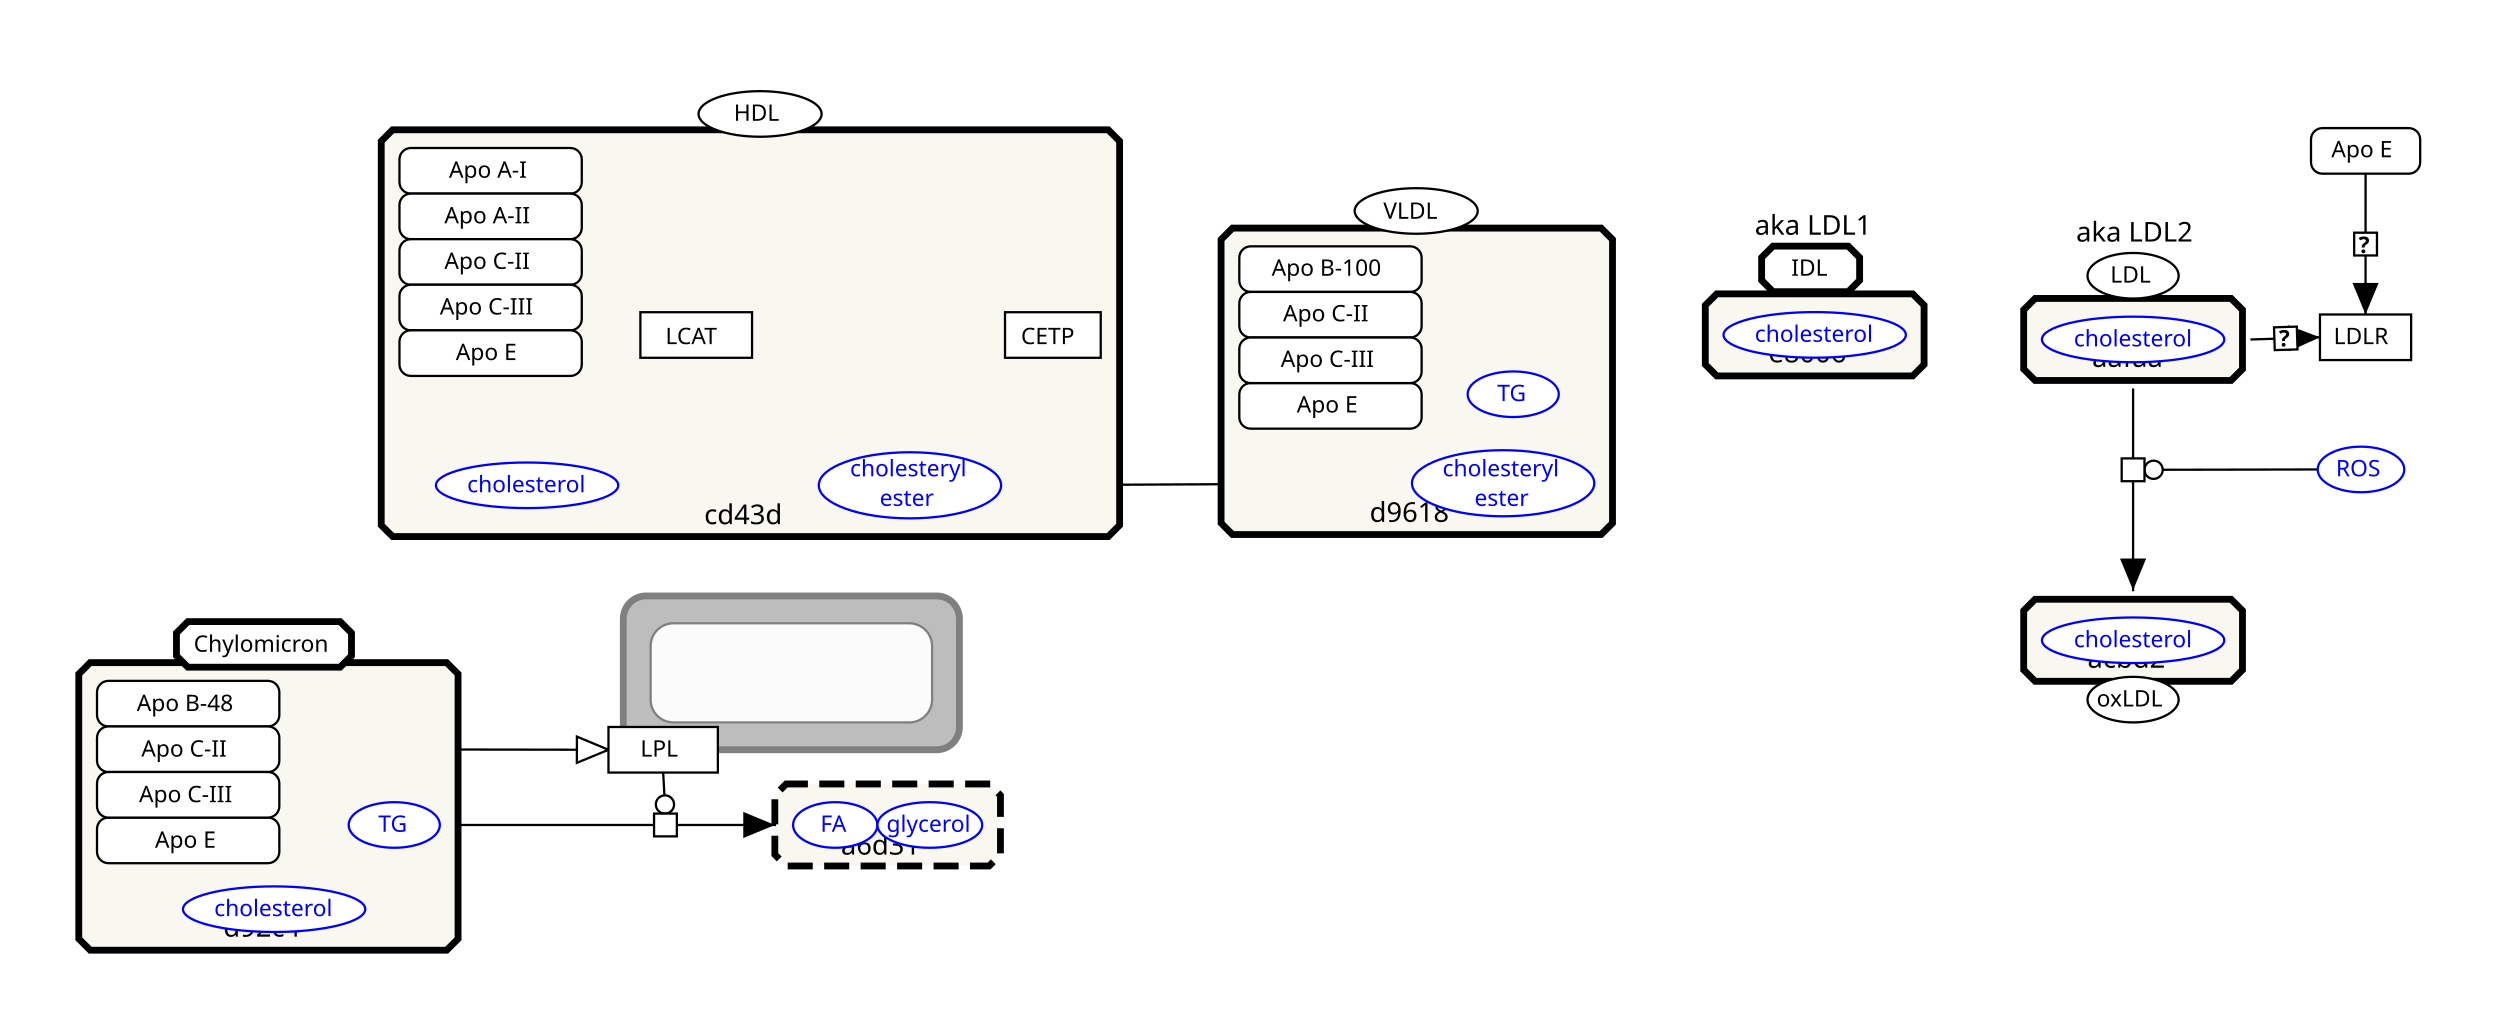
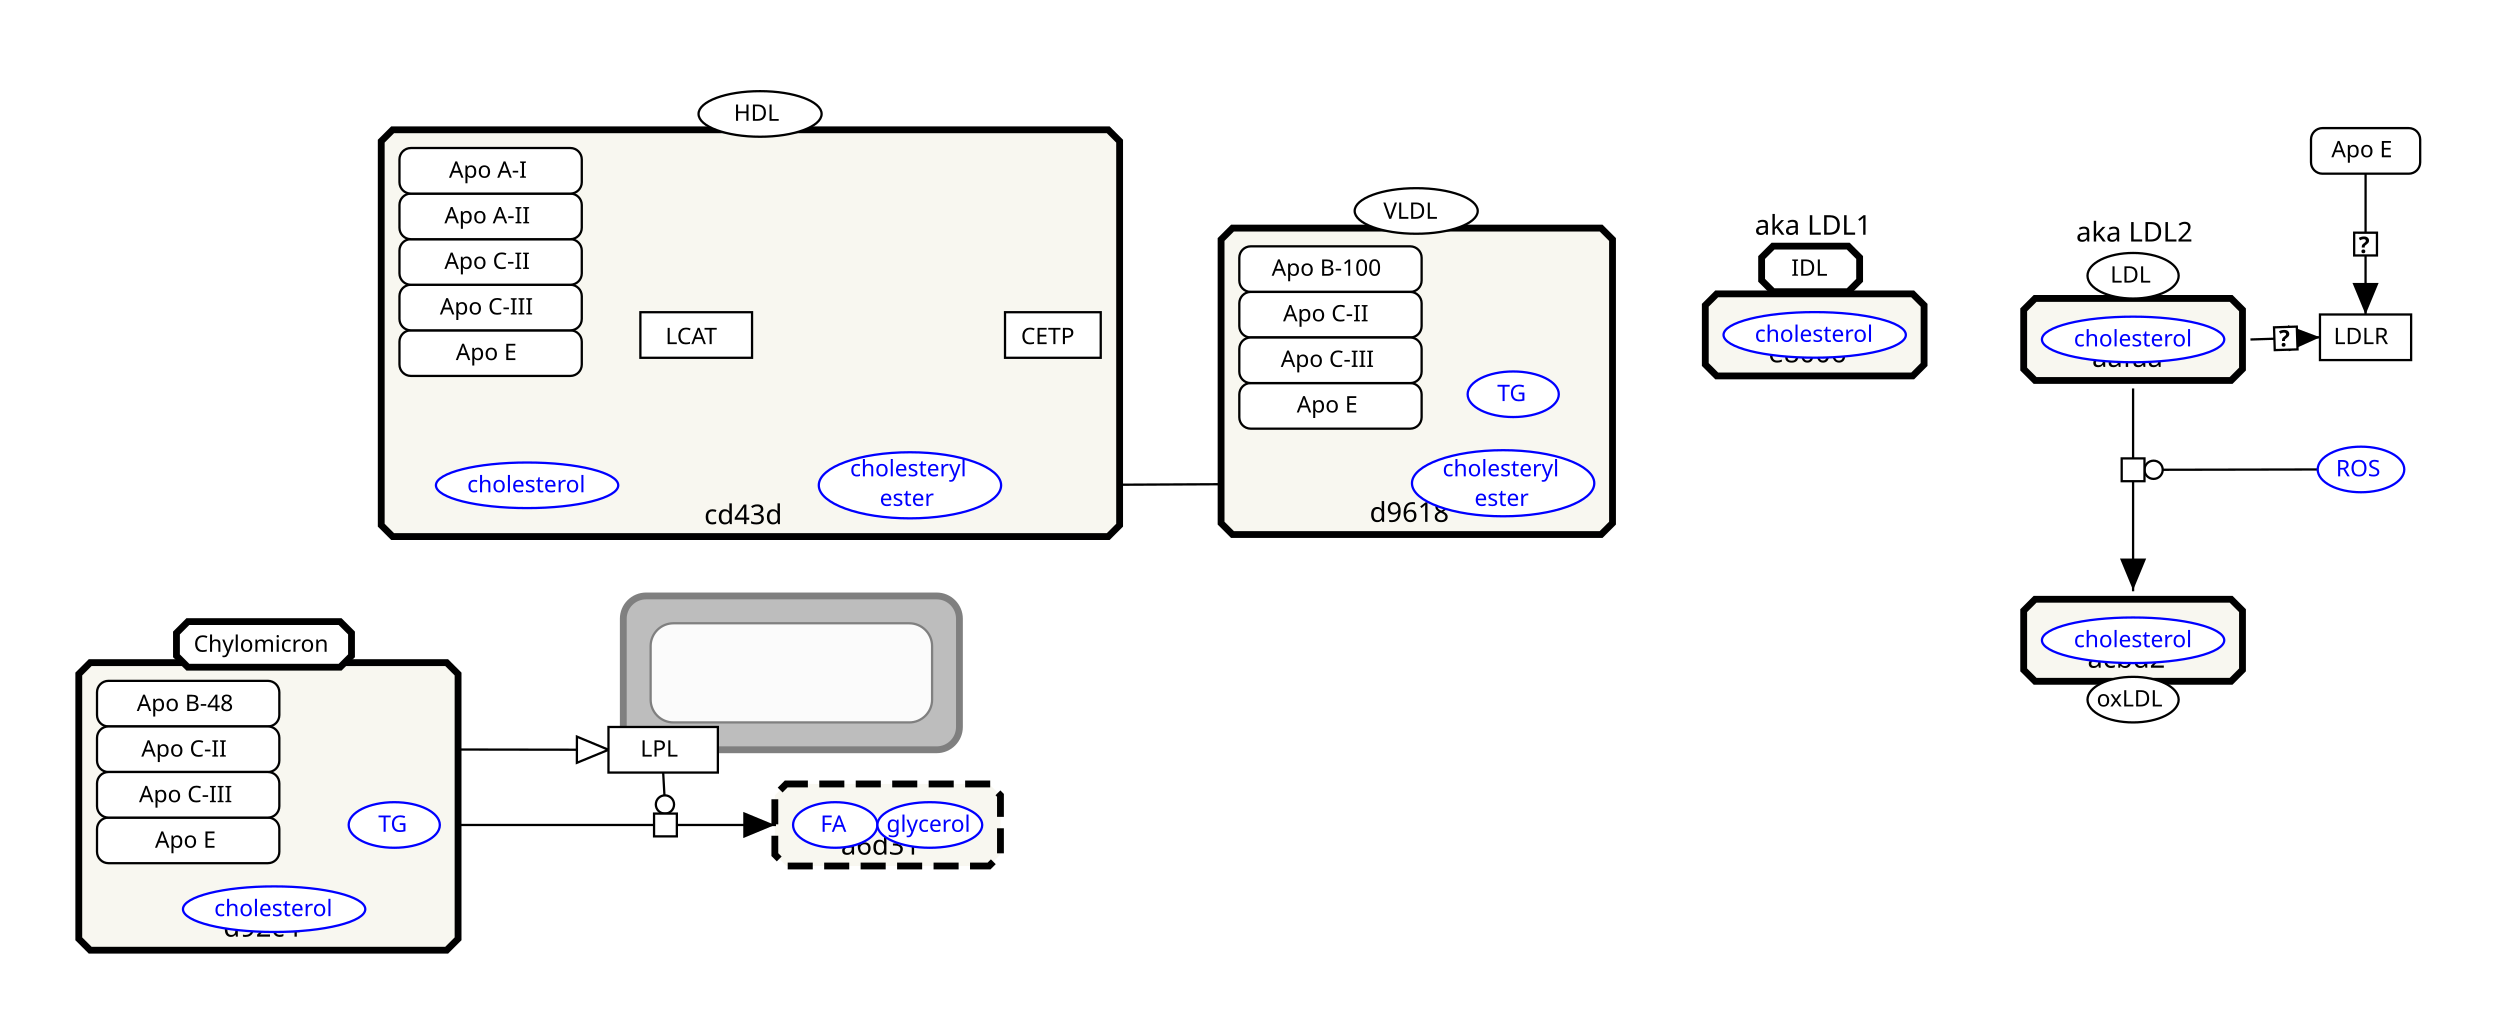
<svg xmlns="http://www.w3.org/2000/svg" fill-opacity="1" color-rendering="auto" color-interpolation="auto" text-rendering="auto" stroke="black" stroke-linecap="square" stroke-miterlimit="10" shape-rendering="auto" stroke-opacity="1" fill="black" stroke-dasharray="none" font-weight="normal" stroke-width="1" viewBox="0 0 1097 444" font-family="'Dialog'" font-style="normal" stroke-linejoin="miter" font-size="12px" stroke-dashoffset="0" image-rendering="auto">
  <defs id="genericDefs" />
  <g />
  <defs id="genericDefs" />
  <g>
    <g fill="white" text-rendering="geometricPrecision" color-interpolation="linearRGB" color-rendering="optimizeQuality" stroke="white" image-rendering="optimizeQuality">
      <rect x="-1" width="1099" height="446" y="-1" stroke="none" />
+       <path fill="none" d="M988 148.952 L998.003 148.635" stroke="black" />
+       <path fill="none" d="M1007.997 148.317 L1018 148" stroke="black" />
+       <path fill="black" d="M1004.331 154.177 L1018 148 L1003.967 142.702 Z" stroke="none" />
+       <rect x="998" width="10" height="10" y="143.476" transform="translate(1003,148.4762) rotate(-1.8183) translate(-1003,-148.4762)" stroke="none" />
+       <rect x="998" y="143.476" transform="translate(1003,148.4762) rotate(-1.8183) translate(-1003,-148.4762)" fill="none" width="10" height="10" stroke="black" />
+     </g>
+     <g font-size="10px" text-rendering="geometricPrecision" image-rendering="optimizeQuality" color-rendering="optimizeQuality" font-family="sans-serif" color-interpolation="linearRGB" font-weight="bold">
+       <text x="1000" xml:space="preserve" y="152" stroke="none">?</text>
+       <path fill="none" d="M936 170.952 L936 201.152" />
+       <path fill="none" d="M936 211.152 L936 258.952" />
+       <path d="M930.26 245.094 L936 258.952 L941.74 245.094 Z" stroke="none" />
+       <path fill="none" d="M1017 206 L941 206.152" />
+     </g>
+     <g fill="white" text-rendering="geometricPrecision" color-interpolation="linearRGB" color-rendering="optimizeQuality" stroke="white" image-rendering="optimizeQuality">
+       <circle r="4" cx="945" cy="206.144" stroke="none" />
+       <circle fill="none" r="4" cx="945" cy="206.144" stroke="black" />
+       <rect x="931" width="10" height="10" y="201.152" transform="translate(936,206.1524) rotate(90) translate(-936,-206.1524)" stroke="none" />
+       <rect x="931" y="201.152" transform="translate(936,206.1524) rotate(90) translate(-936,-206.1524)" fill="none" width="10" height="10" stroke="black" />
+     </g>
+     <g font-size="10px" text-rendering="geometricPrecision" image-rendering="optimizeQuality" color-rendering="optimizeQuality" font-family="sans-serif" color-interpolation="linearRGB" font-weight="bold">
+       <text x="936" xml:space="preserve" y="210" stroke="none" />
+     </g>
+     <g fill="rgb(248,247,240)" text-rendering="geometricPrecision" color-interpolation="linearRGB" color-rendering="optimizeQuality" stroke="rgb(248,247,240)" image-rendering="optimizeQuality">
+       <path d="M893 130.952 L979 130.952 L984 135.952 L984 161.952 L979 166.952 L893 166.952 L888 161.952 L888 135.952 Z" stroke="none" fill-rule="evenodd" />
+       <path fill="none" d="M893 130.952 L979 130.952 L984 135.952 L984 161.952 L979 166.952 L893 166.952 L888 161.952 L888 135.952 Z" stroke-width="3" fill-rule="evenodd" stroke="black" />
+       <text fill="black" x="918" xml:space="preserve" y="161" font-family="sans-serif" stroke="none">aafaa</text>
      <path fill="none" d="M439.286 212.952 L457.576 212.861" stroke="black" />
      <path fill="none" d="M467.576 212.81 L619.571 212.048" stroke="black" />
      <path fill="black" d="M605.742 217.857 L619.571 212.048 L605.685 206.377 Z" stroke="none" />
      <path fill="none" d="M462.286 157.952 L462.551 207.836" stroke="black" />
-       <path d="M462.551 207.836 L456.737 194.008 L468.218 193.947 Z" stroke="none" />
+       <path fill="white" d="M462.551 207.836 L456.737 194.008 L468.218 193.947 Z" stroke="none" />
      <path fill="none" d="M462.551 207.836 L456.737 194.008 L468.218 193.947 Z" stroke="black" />
-       <rect x="457.576" width="10" height="10" y="207.835" transform="translate(462.5762,212.8355) rotate(-0.2875) translate(-462.5762,-212.8355)" stroke="none" />
+       <rect x="457.576" y="207.835" transform="translate(462.5762,212.8355) rotate(-0.2875) translate(-462.5762,-212.8355)" fill="white" width="10" height="10" stroke="none" />
      <rect x="457.576" y="207.835" transform="translate(462.5762,212.8355) rotate(-0.2875) translate(-462.5762,-212.8355)" fill="none" width="10" height="10" stroke="black" />
    </g>
    <g font-size="10px" text-rendering="geometricPrecision" image-rendering="optimizeQuality" color-rendering="optimizeQuality" font-family="sans-serif" color-interpolation="linearRGB" font-weight="bold">
      <text x="462" xml:space="preserve" y="216" stroke="none" />
-       <path fill="none" d="M1038.021 76.213 L1038.012 102.106" />
-       <path fill="none" d="M1038.009 112.106 L1038 138" />
-       <path d="M1032.264 124.14 L1038 138 L1043.745 124.144 Z" stroke="none" />
-     </g>
-     <g transform="translate(1038.011,107.1064) rotate(90.0195) translate(-1038.011,-107.1064)" fill="white" text-rendering="geometricPrecision" color-rendering="optimizeQuality" image-rendering="optimizeQuality" color-interpolation="linearRGB" stroke="white">
-       <rect x="1033.011" width="10" height="10" y="102.106" stroke="none" />
-       <rect fill="none" x="1033.011" width="10" height="10" y="102.106" stroke="black" />
-     </g>
-     <g font-size="10px" text-rendering="geometricPrecision" image-rendering="optimizeQuality" color-rendering="optimizeQuality" font-family="sans-serif" color-interpolation="linearRGB" font-weight="bold">
-       <text x="1035" xml:space="preserve" y="111" stroke="none">?</text>
-     </g>
-     <g fill="rgb(248,247,240)" text-rendering="geometricPrecision" color-interpolation="linearRGB" color-rendering="optimizeQuality" stroke="rgb(248,247,240)" image-rendering="optimizeQuality">
-       <path d="M345 344 L434 344 L439 349 L439 375 L434 380 L345 380 L340 375 L340 349 Z" stroke="none" fill-rule="evenodd" />
-     </g>
-     <g text-rendering="geometricPrecision" stroke-dasharray="8,8" stroke-width="3" color-interpolation="linearRGB" color-rendering="optimizeQuality" image-rendering="optimizeQuality">
-       <path fill="none" d="M345 344 L434 344 L439 349 L439 375 L434 380 L345 380 L340 375 L340 349 Z" fill-rule="evenodd" />
-       <text x="369" y="375" font-family="sans-serif" stroke-dasharray="none" stroke="none" stroke-width="1" xml:space="preserve">a6d31</text>
-       <path fill="none" stroke-width="1" stroke-dasharray="none" d="M271.286 212.952 L301.486 212.952" />
-       <path fill="none" stroke-width="1" stroke-dasharray="none" d="M311.486 212.952 L359.286 212.952" />
-       <path stroke-width="1" stroke-dasharray="none" d="M345.428 218.693 L359.286 212.952 L345.428 207.212 Z" stroke="none" />
-       <path fill="none" stroke-width="1" stroke-dasharray="none" d="M305.833 157.952 L306.486 207.952" />
-     </g>
-     <g fill="white" text-rendering="geometricPrecision" color-interpolation="linearRGB" color-rendering="optimizeQuality" stroke="white" image-rendering="optimizeQuality">
-       <circle r="4" cx="306.433" cy="203.953" stroke="none" />
-       <circle fill="none" r="4" cx="306.433" cy="203.953" stroke="black" />
-       <rect x="301.486" width="10" height="10" y="207.952" stroke="none" />
-       <rect fill="none" x="301.486" width="10" height="10" y="207.952" stroke="black" />
-     </g>
-     <g font-size="10px" text-rendering="geometricPrecision" image-rendering="optimizeQuality" color-rendering="optimizeQuality" font-family="sans-serif" color-interpolation="linearRGB" font-weight="bold">
-       <text x="306" xml:space="preserve" y="216" stroke="none" />
-       <path fill="none" d="M936 170.952 L936 201.152" />
-       <path fill="none" d="M936 211.152 L936 258.952" />
-       <path d="M930.26 245.094 L936 258.952 L941.74 245.094 Z" stroke="none" />
-       <path fill="none" d="M1017 206 L941 206.152" />
-     </g>
-     <g fill="white" text-rendering="geometricPrecision" color-interpolation="linearRGB" color-rendering="optimizeQuality" stroke="white" image-rendering="optimizeQuality">
-       <circle r="4" cx="945" cy="206.144" stroke="none" />
-       <circle fill="none" r="4" cx="945" cy="206.144" stroke="black" />
-       <rect x="931" width="10" height="10" y="201.152" transform="translate(936,206.1524) rotate(90) translate(-936,-206.1524)" stroke="none" />
-       <rect x="931" y="201.152" transform="translate(936,206.1524) rotate(90) translate(-936,-206.1524)" fill="none" width="10" height="10" stroke="black" />
-     </g>
-     <g font-size="10px" text-rendering="geometricPrecision" image-rendering="optimizeQuality" color-rendering="optimizeQuality" font-family="sans-serif" color-interpolation="linearRGB" font-weight="bold">
-       <text x="936" xml:space="preserve" y="210" stroke="none" />
    </g>
    <g fill="rgb(248,247,240)" text-rendering="geometricPrecision" color-interpolation="linearRGB" color-rendering="optimizeQuality" stroke="rgb(248,247,240)" image-rendering="optimizeQuality">
      <path d="M893 262.952 L979 262.952 L984 267.952 L984 293.952 L979 298.952 L893 298.952 L888 293.952 L888 267.952 Z" stroke="none" fill-rule="evenodd" />
      <path fill="none" d="M893 262.952 L979 262.952 L984 267.952 L984 293.952 L979 298.952 L893 298.952 L888 293.952 L888 267.952 Z" stroke-width="3" fill-rule="evenodd" stroke="black" />
      <text fill="black" x="916" xml:space="preserve" y="293" font-family="sans-serif" stroke="none">acbd2</text>
-       <path d="M893 130.952 L979 130.952 L984 135.952 L984 161.952 L979 166.952 L893 166.952 L888 161.952 L888 135.952 Z" stroke="none" fill-rule="evenodd" />
-       <path fill="none" d="M893 130.952 L979 130.952 L984 135.952 L984 161.952 L979 166.952 L893 166.952 L888 161.952 L888 135.952 Z" stroke-width="3" fill-rule="evenodd" stroke="black" />
-       <text fill="black" x="918" xml:space="preserve" y="161" font-family="sans-serif" stroke="none">aafaa</text>
      <path fill="none" d="M122.571 328.762 L189.786 328.873" stroke="black" />
      <path fill="none" d="M199.786 328.889 L267 329" stroke="black" />
      <path fill="white" d="M267 329 L253.132 334.717 L253.151 323.237 Z" stroke="none" />
      <path fill="none" d="M267 329 L253.132 334.717 L253.151 323.237 Z" stroke="black" />
      <line y2="328.873" fill="none" x1="199.786" x2="189.786" stroke="black" y1="328.889" />
-       <path fill="none" d="M193 362 L287 362" stroke="black" />
-       <path fill="none" d="M297 362 L340 362" stroke="black" />
-       <path fill="black" d="M326.142 367.74 L340 362 L326.142 356.26 Z" stroke="none" />
-       <path fill="none" d="M291 339 L292 357" stroke="black" />
-       <circle fill="white" r="4" cx="291.778" cy="353.006" stroke="none" />
+       <path d="M345 344 L434 344 L439 349 L439 375 L434 380 L345 380 L340 375 L340 349 Z" stroke="none" fill-rule="evenodd" />
+     </g>
+     <g text-rendering="geometricPrecision" stroke-dasharray="8,8" stroke-width="3" color-interpolation="linearRGB" color-rendering="optimizeQuality" image-rendering="optimizeQuality">
+       <path fill="none" d="M345 344 L434 344 L439 349 L439 375 L434 380 L345 380 L340 375 L340 349 Z" fill-rule="evenodd" />
+       <text x="369" y="375" font-family="sans-serif" stroke-dasharray="none" stroke="none" stroke-width="1" xml:space="preserve">a6d31</text>
+       <path fill="none" stroke-width="1" stroke-dasharray="none" d="M1038.021 76.213 L1038.012 102.106" />
+       <path fill="none" stroke-width="1" stroke-dasharray="none" d="M1038.009 112.106 L1038 138" />
+       <path stroke-width="1" stroke-dasharray="none" d="M1032.264 124.14 L1038 138 L1043.745 124.144 Z" stroke="none" />
+     </g>
+     <g transform="translate(1038.011,107.1064) rotate(90.0195) translate(-1038.011,-107.1064)" fill="white" text-rendering="geometricPrecision" color-rendering="optimizeQuality" image-rendering="optimizeQuality" color-interpolation="linearRGB" stroke="white">
+       <rect x="1033.011" width="10" height="10" y="102.106" stroke="none" />
+       <rect fill="none" x="1033.011" width="10" height="10" y="102.106" stroke="black" />
+     </g>
+     <g font-size="10px" text-rendering="geometricPrecision" image-rendering="optimizeQuality" color-rendering="optimizeQuality" font-family="sans-serif" color-interpolation="linearRGB" font-weight="bold">
+       <text x="1035" xml:space="preserve" y="111" stroke="none">?</text>
+       <path fill="none" d="M193 362 L287 362" />
+       <path fill="none" d="M297 362 L340 362" />
+       <path d="M326.142 367.74 L340 362 L326.142 356.26 Z" stroke="none" />
+       <path fill="none" d="M291 339 L292 357" />
+     </g>
+     <g fill="white" text-rendering="geometricPrecision" color-interpolation="linearRGB" color-rendering="optimizeQuality" stroke="white" image-rendering="optimizeQuality">
+       <circle r="4" cx="291.778" cy="353.006" stroke="none" />
      <circle fill="none" r="4" cx="291.778" cy="353.006" stroke="black" />
-       <rect fill="white" x="287" width="10" height="10" y="357" stroke="none" />
+       <rect x="287" width="10" height="10" y="357" stroke="none" />
      <rect fill="none" x="287" width="10" height="10" y="357" stroke="black" />
    </g>
    <g font-size="10px" text-rendering="geometricPrecision" image-rendering="optimizeQuality" color-rendering="optimizeQuality" font-family="sans-serif" color-interpolation="linearRGB" font-weight="bold">
      <text x="292" xml:space="preserve" y="366" stroke="none" />
-       <path fill="none" d="M988 148.952 L998.003 148.635" />
-       <path fill="none" d="M1007.997 148.317 L1018 148" />
-       <path d="M1004.331 154.177 L1018 148 L1003.967 142.702 Z" stroke="none" />
-     </g>
-     <g transform="translate(1003,148.4762) rotate(-1.8183) translate(-1003,-148.4762)" fill="white" text-rendering="geometricPrecision" color-rendering="optimizeQuality" image-rendering="optimizeQuality" color-interpolation="linearRGB" stroke="white">
-       <rect x="998" width="10" height="10" y="143.476" stroke="none" />
-       <rect fill="none" x="998" width="10" height="10" y="143.476" stroke="black" />
-     </g>
-     <g font-size="10px" text-rendering="geometricPrecision" image-rendering="optimizeQuality" color-rendering="optimizeQuality" font-family="sans-serif" color-interpolation="linearRGB" font-weight="bold">
-       <text x="1000" xml:space="preserve" y="152" stroke="none">?</text>
+       <path fill="none" d="M271.286 212.952 L301.486 212.952" />
+       <path fill="none" d="M311.486 212.952 L359.286 212.952" />
+       <path d="M345.428 218.693 L359.286 212.952 L345.428 207.212 Z" stroke="none" />
+       <path fill="none" d="M305.833 157.952 L306.486 207.952" />
+     </g>
+     <g fill="white" text-rendering="geometricPrecision" color-interpolation="linearRGB" color-rendering="optimizeQuality" stroke="white" image-rendering="optimizeQuality">
+       <circle r="4" cx="306.433" cy="203.953" stroke="none" />
+       <circle fill="none" r="4" cx="306.433" cy="203.953" stroke="black" />
+       <rect x="301.486" width="10" height="10" y="207.952" stroke="none" />
+       <rect fill="none" x="301.486" width="10" height="10" y="207.952" stroke="black" />
+     </g>
+     <g font-size="10px" text-rendering="geometricPrecision" image-rendering="optimizeQuality" color-rendering="optimizeQuality" font-family="sans-serif" color-interpolation="linearRGB" font-weight="bold">
+       <text x="306" xml:space="preserve" y="216" stroke="none" />
    </g>
    <g fill-opacity="0.031" fill="rgb(128,128,128)" text-rendering="geometricPrecision" color-rendering="optimizeQuality" image-rendering="optimizeQuality" stroke="rgb(128,128,128)" color-interpolation="linearRGB" stroke-opacity="0.031">
      <rect x="273.5" y="261.5" width="147.5" rx="10" ry="10" height="67.5" stroke="none" />
    </g>
    <g fill="gray" text-rendering="geometricPrecision" color-rendering="optimizeQuality" image-rendering="optimizeQuality" stroke="gray" color-interpolation="linearRGB" stroke-width="3">
      <rect x="273.5" y="261.5" fill="none" width="147.5" rx="10" ry="10" height="67.5" />
      <rect x="285.5" y="273.5" fill="none" width="123.5" rx="10" ry="10" height="43.5" stroke-width="1" />
    </g>
    <g fill-opacity="0.498" fill="rgb(128,128,128)" text-rendering="geometricPrecision" color-rendering="optimizeQuality" image-rendering="optimizeQuality" stroke="rgb(128,128,128)" color-interpolation="linearRGB" stroke-opacity="0.498">
      <path d="M399 273.5 C404.523 273.5 409 277.977 409 283.5 L409 307 C409 312.523 404.523 317 399 317 L295.5 317 C289.977 317 285.5 312.523 285.5 307 L285.5 283.5 C285.5 277.977 289.977 273.5 295.5 273.5 ZM283.5 261.5 C277.977 261.5 273.5 265.977 273.5 271.5 L273.5 319 C273.5 324.523 277.977 329 283.5 329 L411 329 C416.523 329 421 324.523 421 319 L421 271.5 C421 265.977 416.523 261.5 411 261.5 Z" stroke="none" />
    </g>
    <g font-size="10px" fill="silver" text-rendering="geometricPrecision" image-rendering="optimizeQuality" color-rendering="optimizeQuality" font-family="sans-serif" stroke="silver" color-interpolation="linearRGB">
      <text x="273" xml:space="preserve" y="268" stroke="none"> </text>
    </g>
    <g fill="rgb(248,247,240)" text-rendering="geometricPrecision" color-interpolation="linearRGB" color-rendering="optimizeQuality" stroke="rgb(248,247,240)" image-rendering="optimizeQuality">
      <path d="M172.286 56.952 L486.286 56.952 L491.286 61.952 L491.286 230.452 L486.286 235.452 L172.286 235.452 L167.286 230.452 L167.286 61.952 Z" stroke="none" fill-rule="evenodd" />
      <path fill="none" d="M172.286 56.952 L486.286 56.952 L491.286 61.952 L491.286 230.452 L486.286 235.452 L172.286 235.452 L167.286 230.452 L167.286 61.952 Z" stroke-width="3" fill-rule="evenodd" stroke="black" />
      <text fill="black" x="309" xml:space="preserve" y="230" font-family="sans-serif" stroke="none">cd43d</text>
      <path d="M540.809 100.095 L702.571 100.095 L707.571 105.095 L707.571 229.548 L702.571 234.548 L540.809 234.548 L535.809 229.548 L535.809 105.095 Z" stroke="none" fill-rule="evenodd" />
      <path fill="none" d="M540.809 100.095 L702.571 100.095 L707.571 105.095 L707.571 229.548 L702.571 234.548 L540.809 234.548 L535.809 229.548 L535.809 105.095 Z" stroke-width="3" fill-rule="evenodd" stroke="black" />
      <text fill="black" x="601" xml:space="preserve" y="229" font-family="sans-serif" stroke="none">d9618</text>
-       <rect fill="white" x="441" width="42" height="20" y="137" stroke="none" />
-       <rect fill="none" x="441" width="42" height="20" y="137" stroke="black" />
-     </g>
-     <g text-rendering="geometricPrecision" font-size="10px" font-family="sans-serif" color-interpolation="linearRGB" color-rendering="optimizeQuality" image-rendering="optimizeQuality">
-       <text x="448" xml:space="preserve" y="151" stroke="none">CETP</text>
+       <rect x="175.286" y="144.952" fill="white" width="80" rx="5" ry="5" height="20" stroke="none" />
+       <rect x="175.286" y="144.952" fill="none" width="80" rx="5" ry="5" height="20" stroke="black" />
+     </g>
+     <g text-rendering="geometricPrecision" font-size="10px" font-family="sans-serif" color-interpolation="linearRGB" color-rendering="optimizeQuality" image-rendering="optimizeQuality">
+       <text x="200" xml:space="preserve" y="158" stroke="none">Apo E</text>
+     </g>
+     <g fill="white" text-rendering="geometricPrecision" color-interpolation="linearRGB" color-rendering="optimizeQuality" stroke="white" image-rendering="optimizeQuality">
+       <ellipse rx="20" ry="10" cx="936" cy="121" stroke="none" />
+       <ellipse rx="20" fill="none" ry="10" cx="936" cy="121" stroke="black" />
+     </g>
+     <g text-rendering="geometricPrecision" font-size="10px" font-family="sans-serif" color-interpolation="linearRGB" color-rendering="optimizeQuality" image-rendering="optimizeQuality">
+       <text x="926" xml:space="preserve" y="124" stroke="none">LDL</text>
+     </g>
+     <g fill="white" text-rendering="geometricPrecision" color-interpolation="linearRGB" color-rendering="optimizeQuality" stroke="white" image-rendering="optimizeQuality">
+       <ellipse rx="20" ry="10" cx="664" cy="173" stroke="none" />
+       <ellipse rx="20" fill="none" ry="10" cx="664" cy="173" stroke="blue" />
+     </g>
+     <g font-size="10px" fill="blue" text-rendering="geometricPrecision" image-rendering="optimizeQuality" color-rendering="optimizeQuality" font-family="sans-serif" stroke="blue" color-interpolation="linearRGB">
+       <text x="657" xml:space="preserve" y="176" stroke="none">TG</text>
+     </g>
+     <g fill="white" text-rendering="geometricPrecision" color-interpolation="linearRGB" color-rendering="optimizeQuality" stroke="white" image-rendering="optimizeQuality">
+       <rect x="175.286" y="124.952" width="80" rx="5" ry="5" height="20" stroke="none" />
+       <rect x="175.286" y="124.952" fill="none" width="80" rx="5" ry="5" height="20" stroke="black" />
+     </g>
+     <g text-rendering="geometricPrecision" font-size="10px" font-family="sans-serif" color-interpolation="linearRGB" color-rendering="optimizeQuality" image-rendering="optimizeQuality">
+       <text x="193" xml:space="preserve" y="138" stroke="none">Apo C-III</text>
+     </g>
+     <g fill="white" text-rendering="geometricPrecision" color-interpolation="linearRGB" color-rendering="optimizeQuality" stroke="white" image-rendering="optimizeQuality">
+       <path d="M778 108 L811 108 L816 113 L816 123 L811 128 L778 128 L773 123 L773 113 Z" stroke="none" fill-rule="evenodd" />
+       <path fill="none" d="M778 108 L811 108 L816 113 L816 123 L811 128 L778 128 L773 123 L773 113 Z" stroke-width="3" fill-rule="evenodd" stroke="black" />
+     </g>
+     <g text-rendering="geometricPrecision" font-size="10px" font-family="sans-serif" color-interpolation="linearRGB" color-rendering="optimizeQuality" image-rendering="optimizeQuality">
+       <text x="786" xml:space="preserve" y="121" stroke="none">IDL</text>
+     </g>
+     <g fill="white" text-rendering="geometricPrecision" color-interpolation="linearRGB" color-rendering="optimizeQuality" stroke="white" image-rendering="optimizeQuality">
+       <ellipse rx="27" ry="10" cx="333.524" cy="50" stroke="none" />
+       <ellipse rx="27" fill="none" ry="10" cx="333.524" cy="50" stroke="black" />
+     </g>
+     <g text-rendering="geometricPrecision" font-size="10px" font-family="sans-serif" color-interpolation="linearRGB" color-rendering="optimizeQuality" image-rendering="optimizeQuality">
+       <text x="322" xml:space="preserve" y="53" stroke="none">HDL</text>
    </g>
    <g fill="white" text-rendering="geometricPrecision" color-interpolation="linearRGB" color-rendering="optimizeQuality" stroke="white" image-rendering="optimizeQuality">
      <ellipse rx="40" ry="14.5" cx="399.286" cy="212.952" stroke="none" />
      <ellipse rx="40" fill="none" ry="14.5" cx="399.286" cy="212.952" stroke="blue" />
    </g>
    <g font-size="10px" fill="blue" text-rendering="geometricPrecision" image-rendering="optimizeQuality" color-rendering="optimizeQuality" font-family="sans-serif" stroke="blue" color-interpolation="linearRGB">
      <text x="373" xml:space="preserve" y="209" stroke="none">cholesteryl</text>
      <text x="386" xml:space="preserve" y="222" stroke="none">ester</text>
    </g>
    <g fill="white" text-rendering="geometricPrecision" color-interpolation="linearRGB" color-rendering="optimizeQuality" stroke="white" image-rendering="optimizeQuality">
+       <rect x="175.286" y="104.952" width="80" rx="5" ry="5" height="20" stroke="none" />
+       <rect x="175.286" y="104.952" fill="none" width="80" rx="5" ry="5" height="20" stroke="black" />
+     </g>
+     <g text-rendering="geometricPrecision" font-size="10px" font-family="sans-serif" color-interpolation="linearRGB" color-rendering="optimizeQuality" image-rendering="optimizeQuality">
+       <text x="195" xml:space="preserve" y="118" stroke="none">Apo C-II</text>
+     </g>
+     <g fill="white" text-rendering="geometricPrecision" color-interpolation="linearRGB" color-rendering="optimizeQuality" stroke="white" image-rendering="optimizeQuality">
+       <rect x="441" width="42" height="20" y="137" stroke="none" />
+       <rect fill="none" x="441" width="42" height="20" y="137" stroke="black" />
+     </g>
+     <g text-rendering="geometricPrecision" font-size="10px" font-family="sans-serif" color-interpolation="linearRGB" color-rendering="optimizeQuality" image-rendering="optimizeQuality">
+       <text x="448" xml:space="preserve" y="151" stroke="none">CETP</text>
+     </g>
+     <g fill="white" text-rendering="geometricPrecision" color-interpolation="linearRGB" color-rendering="optimizeQuality" stroke="white" image-rendering="optimizeQuality">
+       <ellipse rx="19" ry="10" cx="1036" cy="206" stroke="none" />
+       <ellipse rx="19" fill="none" ry="10" cx="1036" cy="206" stroke="blue" />
+     </g>
+     <g font-size="10px" fill="blue" text-rendering="geometricPrecision" image-rendering="optimizeQuality" color-rendering="optimizeQuality" font-family="sans-serif" stroke="blue" color-interpolation="linearRGB">
+       <text x="1025" xml:space="preserve" y="209" stroke="none">ROS</text>
+     </g>
+     <g fill="white" text-rendering="geometricPrecision" color-interpolation="linearRGB" color-rendering="optimizeQuality" stroke="white" image-rendering="optimizeQuality">
+       <rect x="281" width="49" height="20" y="137" stroke="none" />
+       <rect fill="none" x="281" width="49" height="20" y="137" stroke="black" />
+     </g>
+     <g text-rendering="geometricPrecision" font-size="10px" font-family="sans-serif" color-interpolation="linearRGB" color-rendering="optimizeQuality" image-rendering="optimizeQuality">
+       <text x="292" xml:space="preserve" y="151" stroke="none">LCAT</text>
+     </g>
+     <g fill="white" text-rendering="geometricPrecision" color-interpolation="linearRGB" color-rendering="optimizeQuality" stroke="white" image-rendering="optimizeQuality">
+       <rect x="267" width="48" height="20" y="319" stroke="none" />
+       <rect fill="none" x="267" width="48" height="20" y="319" stroke="black" />
+     </g>
+     <g text-rendering="geometricPrecision" font-size="10px" font-family="sans-serif" color-interpolation="linearRGB" color-rendering="optimizeQuality" image-rendering="optimizeQuality">
+       <text x="281" xml:space="preserve" y="332" stroke="none">LPL</text>
+     </g>
+     <g fill="white" text-rendering="geometricPrecision" color-interpolation="linearRGB" color-rendering="optimizeQuality" stroke="white" image-rendering="optimizeQuality">
+       <ellipse rx="18.5" ry="10" cx="366.5" cy="362" stroke="none" />
+       <ellipse rx="18.5" fill="none" ry="10" cx="366.5" cy="362" stroke="blue" />
+     </g>
+     <g font-size="10px" fill="blue" text-rendering="geometricPrecision" image-rendering="optimizeQuality" color-rendering="optimizeQuality" font-family="sans-serif" stroke="blue" color-interpolation="linearRGB">
+       <text x="360" xml:space="preserve" y="365" stroke="none">FA</text>
+     </g>
+     <g fill="white" text-rendering="geometricPrecision" color-interpolation="linearRGB" color-rendering="optimizeQuality" stroke="white" image-rendering="optimizeQuality">
+       <ellipse rx="40" ry="10" cx="231.286" cy="212.952" stroke="none" />
+       <ellipse rx="40" fill="none" ry="10" cx="231.286" cy="212.952" stroke="blue" />
+     </g>
+     <g font-size="10px" fill="blue" text-rendering="geometricPrecision" image-rendering="optimizeQuality" color-rendering="optimizeQuality" font-family="sans-serif" stroke="blue" color-interpolation="linearRGB">
+       <text x="205" xml:space="preserve" y="216" stroke="none">cholesterol</text>
+     </g>
+     <g fill="white" text-rendering="geometricPrecision" color-interpolation="linearRGB" color-rendering="optimizeQuality" stroke="white" image-rendering="optimizeQuality">
+       <rect x="175.286" y="84.952" width="80" rx="5" ry="5" height="20" stroke="none" />
+       <rect x="175.286" y="84.952" fill="none" width="80" rx="5" ry="5" height="20" stroke="black" />
+     </g>
+     <g text-rendering="geometricPrecision" font-size="10px" font-family="sans-serif" color-interpolation="linearRGB" color-rendering="optimizeQuality" image-rendering="optimizeQuality">
+       <text x="195" xml:space="preserve" y="98" stroke="none">Apo A-II</text>
+     </g>
+     <g fill="white" text-rendering="geometricPrecision" color-interpolation="linearRGB" color-rendering="optimizeQuality" stroke="white" image-rendering="optimizeQuality">
+       <rect x="175.286" y="64.952" width="80" rx="5" ry="5" height="20" stroke="none" />
+       <rect x="175.286" y="64.952" fill="none" width="80" rx="5" ry="5" height="20" stroke="black" />
+     </g>
+     <g text-rendering="geometricPrecision" font-size="10px" font-family="sans-serif" color-interpolation="linearRGB" color-rendering="optimizeQuality" image-rendering="optimizeQuality">
+       <text x="197" xml:space="preserve" y="78" stroke="none">Apo A-I</text>
+     </g>
+     <g fill="white" text-rendering="geometricPrecision" color-interpolation="linearRGB" color-rendering="optimizeQuality" stroke="white" image-rendering="optimizeQuality">
      <rect x="543.809" y="108.095" width="80" rx="5" ry="5" height="20" stroke="none" />
      <rect x="543.809" y="108.095" fill="none" width="80" rx="5" ry="5" height="20" stroke="black" />
    </g>
    <g text-rendering="geometricPrecision" font-size="10px" font-family="sans-serif" color-interpolation="linearRGB" color-rendering="optimizeQuality" image-rendering="optimizeQuality">
      <text x="558" xml:space="preserve" y="121" stroke="none">Apo B-100</text>
    </g>
    <g fill="white" text-rendering="geometricPrecision" color-interpolation="linearRGB" color-rendering="optimizeQuality" stroke="white" image-rendering="optimizeQuality">
-       <rect x="175.286" y="64.952" width="80" rx="5" ry="5" height="20" stroke="none" />
-       <rect x="175.286" y="64.952" fill="none" width="80" rx="5" ry="5" height="20" stroke="black" />
-     </g>
-     <g text-rendering="geometricPrecision" font-size="10px" font-family="sans-serif" color-interpolation="linearRGB" color-rendering="optimizeQuality" image-rendering="optimizeQuality">
-       <text x="197" xml:space="preserve" y="78" stroke="none">Apo A-I</text>
-     </g>
-     <g fill="white" text-rendering="geometricPrecision" color-interpolation="linearRGB" color-rendering="optimizeQuality" stroke="white" image-rendering="optimizeQuality">
-       <ellipse rx="40" ry="10" cx="231.286" cy="212.952" stroke="none" />
-       <ellipse rx="40" fill="none" ry="10" cx="231.286" cy="212.952" stroke="blue" />
-     </g>
-     <g font-size="10px" fill="blue" text-rendering="geometricPrecision" image-rendering="optimizeQuality" color-rendering="optimizeQuality" font-family="sans-serif" stroke="blue" color-interpolation="linearRGB">
-       <text x="205" xml:space="preserve" y="216" stroke="none">cholesterol</text>
-     </g>
-     <g fill="white" text-rendering="geometricPrecision" color-interpolation="linearRGB" color-rendering="optimizeQuality" stroke="white" image-rendering="optimizeQuality">
-       <ellipse rx="19" ry="10" cx="1036" cy="206" stroke="none" />
-       <ellipse rx="19" fill="none" ry="10" cx="1036" cy="206" stroke="blue" />
-     </g>
-     <g font-size="10px" fill="blue" text-rendering="geometricPrecision" image-rendering="optimizeQuality" color-rendering="optimizeQuality" font-family="sans-serif" stroke="blue" color-interpolation="linearRGB">
-       <text x="1025" xml:space="preserve" y="209" stroke="none">ROS</text>
-     </g>
-     <g fill="white" text-rendering="geometricPrecision" color-interpolation="linearRGB" color-rendering="optimizeQuality" stroke="white" image-rendering="optimizeQuality">
-       <path d="M778 108 L811 108 L816 113 L816 123 L811 128 L778 128 L773 123 L773 113 Z" stroke="none" fill-rule="evenodd" />
-       <path fill="none" d="M778 108 L811 108 L816 113 L816 123 L811 128 L778 128 L773 123 L773 113 Z" stroke-width="3" fill-rule="evenodd" stroke="black" />
-     </g>
-     <g text-rendering="geometricPrecision" font-size="10px" font-family="sans-serif" color-interpolation="linearRGB" color-rendering="optimizeQuality" image-rendering="optimizeQuality">
-       <text x="786" xml:space="preserve" y="121" stroke="none">IDL</text>
-     </g>
-     <g fill="white" text-rendering="geometricPrecision" color-interpolation="linearRGB" color-rendering="optimizeQuality" stroke="white" image-rendering="optimizeQuality">
-       <ellipse rx="18.5" ry="10" cx="366.5" cy="362" stroke="none" />
-       <ellipse rx="18.5" fill="none" ry="10" cx="366.5" cy="362" stroke="blue" />
-     </g>
-     <g font-size="10px" fill="blue" text-rendering="geometricPrecision" image-rendering="optimizeQuality" color-rendering="optimizeQuality" font-family="sans-serif" stroke="blue" color-interpolation="linearRGB">
-       <text x="360" xml:space="preserve" y="365" stroke="none">FA</text>
-     </g>
-     <g fill="white" text-rendering="geometricPrecision" color-interpolation="linearRGB" color-rendering="optimizeQuality" stroke="white" image-rendering="optimizeQuality">
-       <rect x="175.286" y="84.952" width="80" rx="5" ry="5" height="20" stroke="none" />
-       <rect x="175.286" y="84.952" fill="none" width="80" rx="5" ry="5" height="20" stroke="black" />
-     </g>
-     <g text-rendering="geometricPrecision" font-size="10px" font-family="sans-serif" color-interpolation="linearRGB" color-rendering="optimizeQuality" image-rendering="optimizeQuality">
-       <text x="195" xml:space="preserve" y="98" stroke="none">Apo A-II</text>
-     </g>
-     <g fill="white" text-rendering="geometricPrecision" color-interpolation="linearRGB" color-rendering="optimizeQuality" stroke="white" image-rendering="optimizeQuality">
-       <rect x="281" width="49" height="20" y="137" stroke="none" />
-       <rect fill="none" x="281" width="49" height="20" y="137" stroke="black" />
-     </g>
-     <g text-rendering="geometricPrecision" font-size="10px" font-family="sans-serif" color-interpolation="linearRGB" color-rendering="optimizeQuality" image-rendering="optimizeQuality">
-       <text x="292" xml:space="preserve" y="151" stroke="none">LCAT</text>
-     </g>
-     <g fill="white" text-rendering="geometricPrecision" color-interpolation="linearRGB" color-rendering="optimizeQuality" stroke="white" image-rendering="optimizeQuality">
      <rect x="1018" width="40" height="20" y="138" stroke="none" />
      <rect fill="none" x="1018" width="40" height="20" y="138" stroke="black" />
    </g>
    <g text-rendering="geometricPrecision" font-size="10px" font-family="sans-serif" color-interpolation="linearRGB" color-rendering="optimizeQuality" image-rendering="optimizeQuality">
      <text x="1024" xml:space="preserve" y="151" stroke="none">LDLR</text>
    </g>
    <g fill="white" text-rendering="geometricPrecision" color-interpolation="linearRGB" color-rendering="optimizeQuality" stroke="white" image-rendering="optimizeQuality">
-       <rect x="267" width="48" height="20" y="319" stroke="none" />
-       <rect fill="none" x="267" width="48" height="20" y="319" stroke="black" />
-     </g>
-     <g text-rendering="geometricPrecision" font-size="10px" font-family="sans-serif" color-interpolation="linearRGB" color-rendering="optimizeQuality" image-rendering="optimizeQuality">
-       <text x="281" xml:space="preserve" y="332" stroke="none">LPL</text>
-     </g>
-     <g fill="white" text-rendering="geometricPrecision" color-interpolation="linearRGB" color-rendering="optimizeQuality" stroke="white" image-rendering="optimizeQuality">
-       <rect x="175.286" y="104.952" width="80" rx="5" ry="5" height="20" stroke="none" />
-       <rect x="175.286" y="104.952" fill="none" width="80" rx="5" ry="5" height="20" stroke="black" />
-     </g>
-     <g text-rendering="geometricPrecision" font-size="10px" font-family="sans-serif" color-interpolation="linearRGB" color-rendering="optimizeQuality" image-rendering="optimizeQuality">
-       <text x="195" xml:space="preserve" y="118" stroke="none">Apo C-II</text>
-     </g>
-     <g fill="white" text-rendering="geometricPrecision" color-interpolation="linearRGB" color-rendering="optimizeQuality" stroke="white" image-rendering="optimizeQuality">
-       <ellipse rx="20" ry="10" cx="664" cy="173" stroke="none" />
-       <ellipse rx="20" fill="none" ry="10" cx="664" cy="173" stroke="blue" />
-     </g>
-     <g font-size="10px" fill="blue" text-rendering="geometricPrecision" image-rendering="optimizeQuality" color-rendering="optimizeQuality" font-family="sans-serif" stroke="blue" color-interpolation="linearRGB">
-       <text x="657" xml:space="preserve" y="176" stroke="none">TG</text>
-     </g>
-     <g fill="white" text-rendering="geometricPrecision" color-interpolation="linearRGB" color-rendering="optimizeQuality" stroke="white" image-rendering="optimizeQuality">
-       <ellipse rx="20" ry="10" cx="936" cy="121" stroke="none" />
-       <ellipse rx="20" fill="none" ry="10" cx="936" cy="121" stroke="black" />
-     </g>
-     <g text-rendering="geometricPrecision" font-size="10px" font-family="sans-serif" color-interpolation="linearRGB" color-rendering="optimizeQuality" image-rendering="optimizeQuality">
-       <text x="926" xml:space="preserve" y="124" stroke="none">LDL</text>
-     </g>
-     <g fill="white" text-rendering="geometricPrecision" color-interpolation="linearRGB" color-rendering="optimizeQuality" stroke="white" image-rendering="optimizeQuality">
-       <rect x="175.286" y="124.952" width="80" rx="5" ry="5" height="20" stroke="none" />
-       <rect x="175.286" y="124.952" fill="none" width="80" rx="5" ry="5" height="20" stroke="black" />
-     </g>
-     <g text-rendering="geometricPrecision" font-size="10px" font-family="sans-serif" color-interpolation="linearRGB" color-rendering="optimizeQuality" image-rendering="optimizeQuality">
-       <text x="193" xml:space="preserve" y="138" stroke="none">Apo C-III</text>
-     </g>
-     <g fill="white" text-rendering="geometricPrecision" color-interpolation="linearRGB" color-rendering="optimizeQuality" stroke="white" image-rendering="optimizeQuality">
-       <ellipse rx="27" ry="10" cx="333.524" cy="50" stroke="none" />
-       <ellipse rx="27" fill="none" ry="10" cx="333.524" cy="50" stroke="black" />
-     </g>
-     <g text-rendering="geometricPrecision" font-size="10px" font-family="sans-serif" color-interpolation="linearRGB" color-rendering="optimizeQuality" image-rendering="optimizeQuality">
-       <text x="322" xml:space="preserve" y="53" stroke="none">HDL</text>
-     </g>
-     <g fill="white" text-rendering="geometricPrecision" color-interpolation="linearRGB" color-rendering="optimizeQuality" stroke="white" image-rendering="optimizeQuality">
-       <rect x="175.286" y="144.952" width="80" rx="5" ry="5" height="20" stroke="none" />
-       <rect x="175.286" y="144.952" fill="none" width="80" rx="5" ry="5" height="20" stroke="black" />
-     </g>
-     <g text-rendering="geometricPrecision" font-size="10px" font-family="sans-serif" color-interpolation="linearRGB" color-rendering="optimizeQuality" image-rendering="optimizeQuality">
-       <text x="200" xml:space="preserve" y="158" stroke="none">Apo E</text>
-     </g>
-     <g fill="white" text-rendering="geometricPrecision" color-interpolation="linearRGB" color-rendering="optimizeQuality" stroke="white" image-rendering="optimizeQuality">
      <ellipse rx="27" ry="10" cx="621.429" cy="92.571" stroke="none" />
      <ellipse rx="27" fill="none" ry="10" cx="621.429" cy="92.571" stroke="black" />
    </g>
    <g text-rendering="geometricPrecision" font-size="10px" font-family="sans-serif" color-interpolation="linearRGB" color-rendering="optimizeQuality" image-rendering="optimizeQuality">
      <text x="607" xml:space="preserve" y="96" stroke="none">VLDL</text>
    </g>
    <g fill="white" text-rendering="geometricPrecision" color-interpolation="linearRGB" color-rendering="optimizeQuality" stroke="white" image-rendering="optimizeQuality">
      <ellipse rx="40" ry="14.5" cx="659.571" cy="212.048" stroke="none" />
      <ellipse rx="40" fill="none" ry="14.5" cx="659.571" cy="212.048" stroke="blue" />
    </g>
    <g font-size="10px" fill="blue" text-rendering="geometricPrecision" image-rendering="optimizeQuality" color-rendering="optimizeQuality" font-family="sans-serif" stroke="blue" color-interpolation="linearRGB">
      <text x="633" xml:space="preserve" y="209" stroke="none">cholesteryl</text>
      <text x="647" xml:space="preserve" y="222" stroke="none">ester</text>
    </g>
    <g fill="white" text-rendering="geometricPrecision" color-interpolation="linearRGB" color-rendering="optimizeQuality" stroke="white" image-rendering="optimizeQuality">
      <rect x="543.809" y="168.095" width="80" rx="5" ry="5" height="20" stroke="none" />
      <rect x="543.809" y="168.095" fill="none" width="80" rx="5" ry="5" height="20" stroke="black" />
    </g>
    <g text-rendering="geometricPrecision" font-size="10px" font-family="sans-serif" color-interpolation="linearRGB" color-rendering="optimizeQuality" image-rendering="optimizeQuality">
      <text x="569" xml:space="preserve" y="181" stroke="none">Apo E</text>
    </g>
    <g fill="white" text-rendering="geometricPrecision" color-interpolation="linearRGB" color-rendering="optimizeQuality" stroke="white" image-rendering="optimizeQuality">
      <rect x="543.809" y="128.095" width="80" rx="5" ry="5" height="20" stroke="none" />
      <rect x="543.809" y="128.095" fill="none" width="80" rx="5" ry="5" height="20" stroke="black" />
    </g>
    <g text-rendering="geometricPrecision" font-size="10px" font-family="sans-serif" color-interpolation="linearRGB" color-rendering="optimizeQuality" image-rendering="optimizeQuality">
      <text x="563" xml:space="preserve" y="141" stroke="none">Apo C-II</text>
-     </g>
-     <g fill="white" text-rendering="geometricPrecision" color-interpolation="linearRGB" color-rendering="optimizeQuality" stroke="white" image-rendering="optimizeQuality">
-       <rect x="543.809" y="148.095" width="80" rx="5" ry="5" height="20" stroke="none" />
-       <rect x="543.809" y="148.095" fill="none" width="80" rx="5" ry="5" height="20" stroke="black" />
-     </g>
-     <g text-rendering="geometricPrecision" font-size="10px" font-family="sans-serif" color-interpolation="linearRGB" color-rendering="optimizeQuality" image-rendering="optimizeQuality">
-       <text x="562" xml:space="preserve" y="161" stroke="none">Apo C-III</text>
    </g>
    <g fill="rgb(248,247,240)" text-rendering="geometricPrecision" color-interpolation="linearRGB" color-rendering="optimizeQuality" stroke="rgb(248,247,240)" image-rendering="optimizeQuality">
      <path d="M39.571 290.762 L196 290.762 L201 295.762 L201 411.952 L196 416.952 L39.571 416.952 L34.571 411.952 L34.571 295.762 Z" stroke="none" fill-rule="evenodd" />
      <path fill="none" d="M39.571 290.762 L196 290.762 L201 295.762 L201 411.952 L196 416.952 L39.571 416.952 L34.571 411.952 L34.571 295.762 Z" stroke-width="3" fill-rule="evenodd" stroke="black" />
      <text fill="black" x="98" xml:space="preserve" y="411" font-family="sans-serif" stroke="none">d92c4</text>
-       <rect x="42.571" y="298.762" fill="white" width="80" rx="5" ry="5" height="20" stroke="none" />
+       <rect x="543.809" y="148.095" fill="white" width="80" rx="5" ry="5" height="20" stroke="none" />
+       <rect x="543.809" y="148.095" fill="none" width="80" rx="5" ry="5" height="20" stroke="black" />
+     </g>
+     <g text-rendering="geometricPrecision" font-size="10px" font-family="sans-serif" color-interpolation="linearRGB" color-rendering="optimizeQuality" image-rendering="optimizeQuality">
+       <text x="562" xml:space="preserve" y="161" stroke="none">Apo C-III</text>
+     </g>
+     <g fill="white" text-rendering="geometricPrecision" color-interpolation="linearRGB" color-rendering="optimizeQuality" stroke="white" image-rendering="optimizeQuality">
+       <rect x="42.571" y="298.762" width="80" rx="5" ry="5" height="20" stroke="none" />
      <rect x="42.571" y="298.762" fill="none" width="80" rx="5" ry="5" height="20" stroke="black" />
    </g>
    <g text-rendering="geometricPrecision" font-size="10px" font-family="sans-serif" color-interpolation="linearRGB" color-rendering="optimizeQuality" image-rendering="optimizeQuality">
      <text x="60" xml:space="preserve" y="312" stroke="none">Apo B-48</text>
    </g>
    <g fill="white" text-rendering="geometricPrecision" color-interpolation="linearRGB" color-rendering="optimizeQuality" stroke="white" image-rendering="optimizeQuality">
      <rect x="42.571" y="358.762" width="80" rx="5" ry="5" height="20" stroke="none" />
      <rect x="42.571" y="358.762" fill="none" width="80" rx="5" ry="5" height="20" stroke="black" />
    </g>
    <g text-rendering="geometricPrecision" font-size="10px" font-family="sans-serif" color-interpolation="linearRGB" color-rendering="optimizeQuality" image-rendering="optimizeQuality">
      <text x="68" xml:space="preserve" y="372" stroke="none">Apo E</text>
    </g>
    <g fill="white" text-rendering="geometricPrecision" color-interpolation="linearRGB" color-rendering="optimizeQuality" stroke="white" image-rendering="optimizeQuality">
      <rect x="42.571" y="318.762" width="80" rx="5" ry="5" height="20" stroke="none" />
      <rect x="42.571" y="318.762" fill="none" width="80" rx="5" ry="5" height="20" stroke="black" />
    </g>
    <g text-rendering="geometricPrecision" font-size="10px" font-family="sans-serif" color-interpolation="linearRGB" color-rendering="optimizeQuality" image-rendering="optimizeQuality">
      <text x="62" xml:space="preserve" y="332" stroke="none">Apo C-II</text>
    </g>
    <g fill="white" text-rendering="geometricPrecision" color-interpolation="linearRGB" color-rendering="optimizeQuality" stroke="white" image-rendering="optimizeQuality">
      <rect x="42.571" y="338.762" width="80" rx="5" ry="5" height="20" stroke="none" />
      <rect x="42.571" y="338.762" fill="none" width="80" rx="5" ry="5" height="20" stroke="black" />
    </g>
    <g text-rendering="geometricPrecision" font-size="10px" font-family="sans-serif" color-interpolation="linearRGB" color-rendering="optimizeQuality" image-rendering="optimizeQuality">
      <text x="61" xml:space="preserve" y="352" stroke="none">Apo C-III</text>
    </g>
    <g fill="white" text-rendering="geometricPrecision" color-interpolation="linearRGB" color-rendering="optimizeQuality" stroke="white" image-rendering="optimizeQuality">
      <path d="M82.429 272.762 L149.238 272.762 L154.238 277.762 L154.238 287.762 L149.238 292.762 L82.429 292.762 L77.429 287.762 L77.429 277.762 Z" stroke="none" fill-rule="evenodd" />
      <path fill="none" d="M82.429 272.762 L149.238 272.762 L154.238 277.762 L154.238 287.762 L149.238 292.762 L82.429 292.762 L77.429 287.762 L77.429 277.762 Z" stroke-width="3" fill-rule="evenodd" stroke="black" />
    </g>
    <g text-rendering="geometricPrecision" font-size="10px" font-family="sans-serif" color-interpolation="linearRGB" color-rendering="optimizeQuality" image-rendering="optimizeQuality">
      <text x="85" xml:space="preserve" y="286" stroke="none">Chylomicron</text>
    </g>
    <g fill="white" text-rendering="geometricPrecision" color-interpolation="linearRGB" color-rendering="optimizeQuality" stroke="white" image-rendering="optimizeQuality">
      <ellipse rx="20" ry="10" cx="173" cy="362" stroke="none" />
      <ellipse rx="20" fill="none" ry="10" cx="173" cy="362" stroke="blue" />
    </g>
    <g font-size="10px" fill="blue" text-rendering="geometricPrecision" image-rendering="optimizeQuality" color-rendering="optimizeQuality" font-family="sans-serif" stroke="blue" color-interpolation="linearRGB">
      <text x="166" xml:space="preserve" y="365" stroke="none">TG</text>
    </g>
    <g fill="white" text-rendering="geometricPrecision" color-interpolation="linearRGB" color-rendering="optimizeQuality" stroke="white" image-rendering="optimizeQuality">
      <ellipse rx="23" ry="10" cx="408" cy="362" stroke="none" />
      <ellipse rx="23" fill="none" ry="10" cx="408" cy="362" stroke="blue" />
    </g>
    <g font-size="10px" fill="blue" text-rendering="geometricPrecision" image-rendering="optimizeQuality" color-rendering="optimizeQuality" font-family="sans-serif" stroke="blue" color-interpolation="linearRGB">
      <text x="389" xml:space="preserve" y="365" stroke="none">glycerol</text>
    </g>
    <g fill="rgb(248,247,240)" text-rendering="geometricPrecision" color-interpolation="linearRGB" color-rendering="optimizeQuality" stroke="rgb(248,247,240)" image-rendering="optimizeQuality">
      <path d="M753.286 128.952 L839.286 128.952 L844.286 133.952 L844.286 159.952 L839.286 164.952 L753.286 164.952 L748.286 159.952 L748.286 133.952 Z" stroke="none" fill-rule="evenodd" />
      <path fill="none" d="M753.286 128.952 L839.286 128.952 L844.286 133.952 L844.286 159.952 L839.286 164.952 L753.286 164.952 L748.286 159.952 L748.286 133.952 Z" stroke-width="3" fill-rule="evenodd" stroke="black" />
      <text fill="black" x="776" xml:space="preserve" y="159" font-family="sans-serif" stroke="none">e8006</text>
      <ellipse rx="40" fill="white" ry="10" cx="120.286" cy="398.952" stroke="none" />
      <ellipse rx="40" fill="none" ry="10" cx="120.286" cy="398.952" stroke="blue" />
    </g>
    <g font-size="10px" fill="blue" text-rendering="geometricPrecision" image-rendering="optimizeQuality" color-rendering="optimizeQuality" font-family="sans-serif" stroke="blue" color-interpolation="linearRGB">
      <text x="94" xml:space="preserve" y="402" stroke="none">cholesterol</text>
    </g>
    <g fill="white" text-rendering="geometricPrecision" color-interpolation="linearRGB" color-rendering="optimizeQuality" stroke="white" image-rendering="optimizeQuality">
      <ellipse rx="40" ry="10" cx="796.286" cy="146.952" stroke="none" />
      <ellipse rx="40" fill="none" ry="10" cx="796.286" cy="146.952" stroke="blue" />
    </g>
    <g font-size="10px" fill="blue" text-rendering="geometricPrecision" image-rendering="optimizeQuality" color-rendering="optimizeQuality" font-family="sans-serif" stroke="blue" color-interpolation="linearRGB">
      <text x="770" xml:space="preserve" y="150" stroke="none">cholesterol</text>
    </g>
    <g fill="white" text-rendering="geometricPrecision" color-interpolation="linearRGB" color-rendering="optimizeQuality" stroke="white" image-rendering="optimizeQuality">
      <ellipse rx="40" ry="10" cx="936" cy="148.952" stroke="none" />
      <ellipse rx="40" fill="none" ry="10" cx="936" cy="148.952" stroke="blue" />
    </g>
    <g font-size="10px" fill="blue" text-rendering="geometricPrecision" image-rendering="optimizeQuality" color-rendering="optimizeQuality" font-family="sans-serif" stroke="blue" color-interpolation="linearRGB">
      <text x="910" xml:space="preserve" y="152" stroke="none">cholesterol</text>
    </g>
    <g fill="white" text-rendering="geometricPrecision" color-interpolation="linearRGB" color-rendering="optimizeQuality" stroke="white" image-rendering="optimizeQuality">
      <ellipse rx="20" ry="10" cx="936" cy="307" stroke="none" />
      <ellipse rx="20" fill="none" ry="10" cx="936" cy="307" stroke="black" />
    </g>
    <g text-rendering="geometricPrecision" font-size="10px" font-family="sans-serif" color-interpolation="linearRGB" color-rendering="optimizeQuality" image-rendering="optimizeQuality">
      <text x="920" xml:space="preserve" y="310" stroke="none">oxLDL</text>
    </g>
    <g fill="white" text-rendering="geometricPrecision" color-interpolation="linearRGB" color-rendering="optimizeQuality" stroke="white" image-rendering="optimizeQuality">
      <ellipse rx="40" ry="10" cx="936" cy="280.952" stroke="none" />
      <ellipse rx="40" fill="none" ry="10" cx="936" cy="280.952" stroke="blue" />
    </g>
    <g font-size="10px" fill="blue" text-rendering="geometricPrecision" image-rendering="optimizeQuality" color-rendering="optimizeQuality" font-family="sans-serif" stroke="blue" color-interpolation="linearRGB">
      <text x="910" xml:space="preserve" y="284" stroke="none">cholesterol</text>
    </g>
    <g fill="white" text-rendering="geometricPrecision" color-interpolation="linearRGB" color-rendering="optimizeQuality" stroke="white" image-rendering="optimizeQuality">
      <rect x="1014.067" y="56.213" width="47.908" rx="5" ry="5" height="20" stroke="none" />
      <rect x="1014.067" y="56.213" fill="none" width="47.908" rx="5" ry="5" height="20" stroke="black" />
    </g>
    <g text-rendering="geometricPrecision" font-size="10px" font-family="sans-serif" color-interpolation="linearRGB" color-rendering="optimizeQuality" image-rendering="optimizeQuality">
      <text x="1023" xml:space="preserve" y="69" stroke="none">Apo E</text>
+       <text x="770" xml:space="preserve" font-size="12px" y="103" font-family="'Dialog'" stroke="none">aka LDL1</text>
      <text x="911" xml:space="preserve" font-size="12px" y="106" font-family="'Dialog'" stroke="none">aka LDL2</text>
-       <text x="770" xml:space="preserve" font-size="12px" y="103" font-family="'Dialog'" stroke="none">aka LDL1</text>
    </g>
  </g>
</svg>
